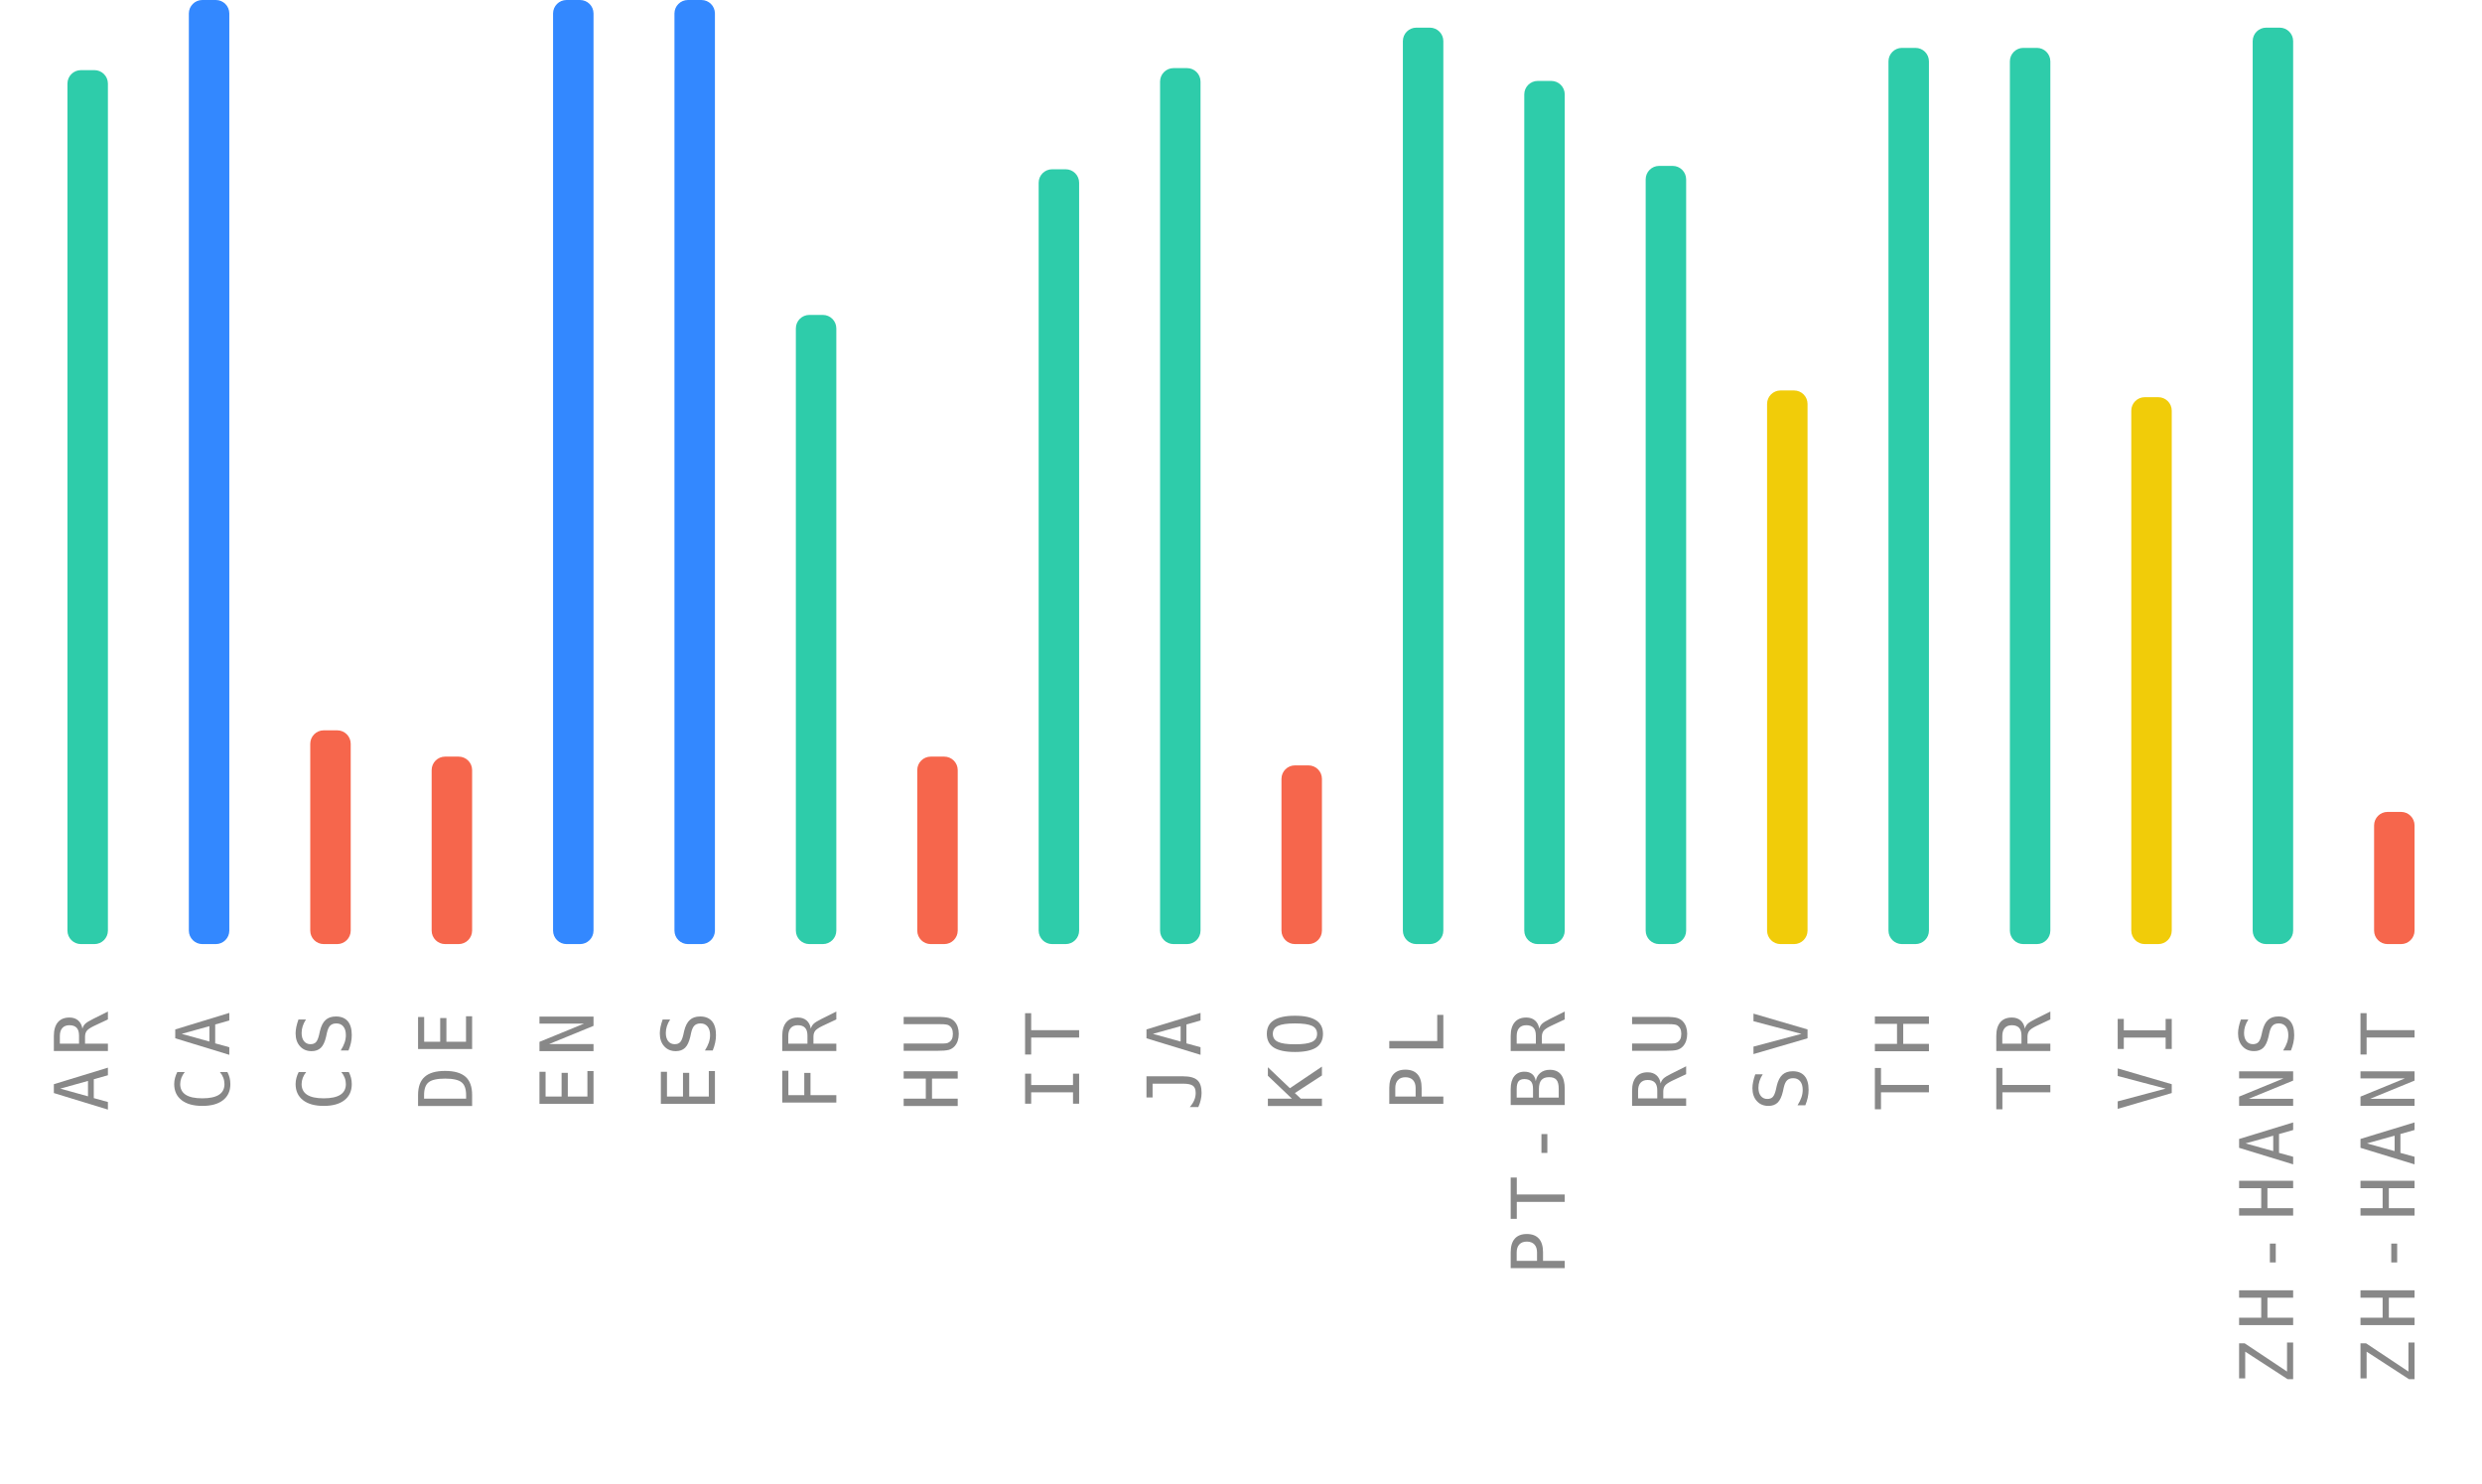
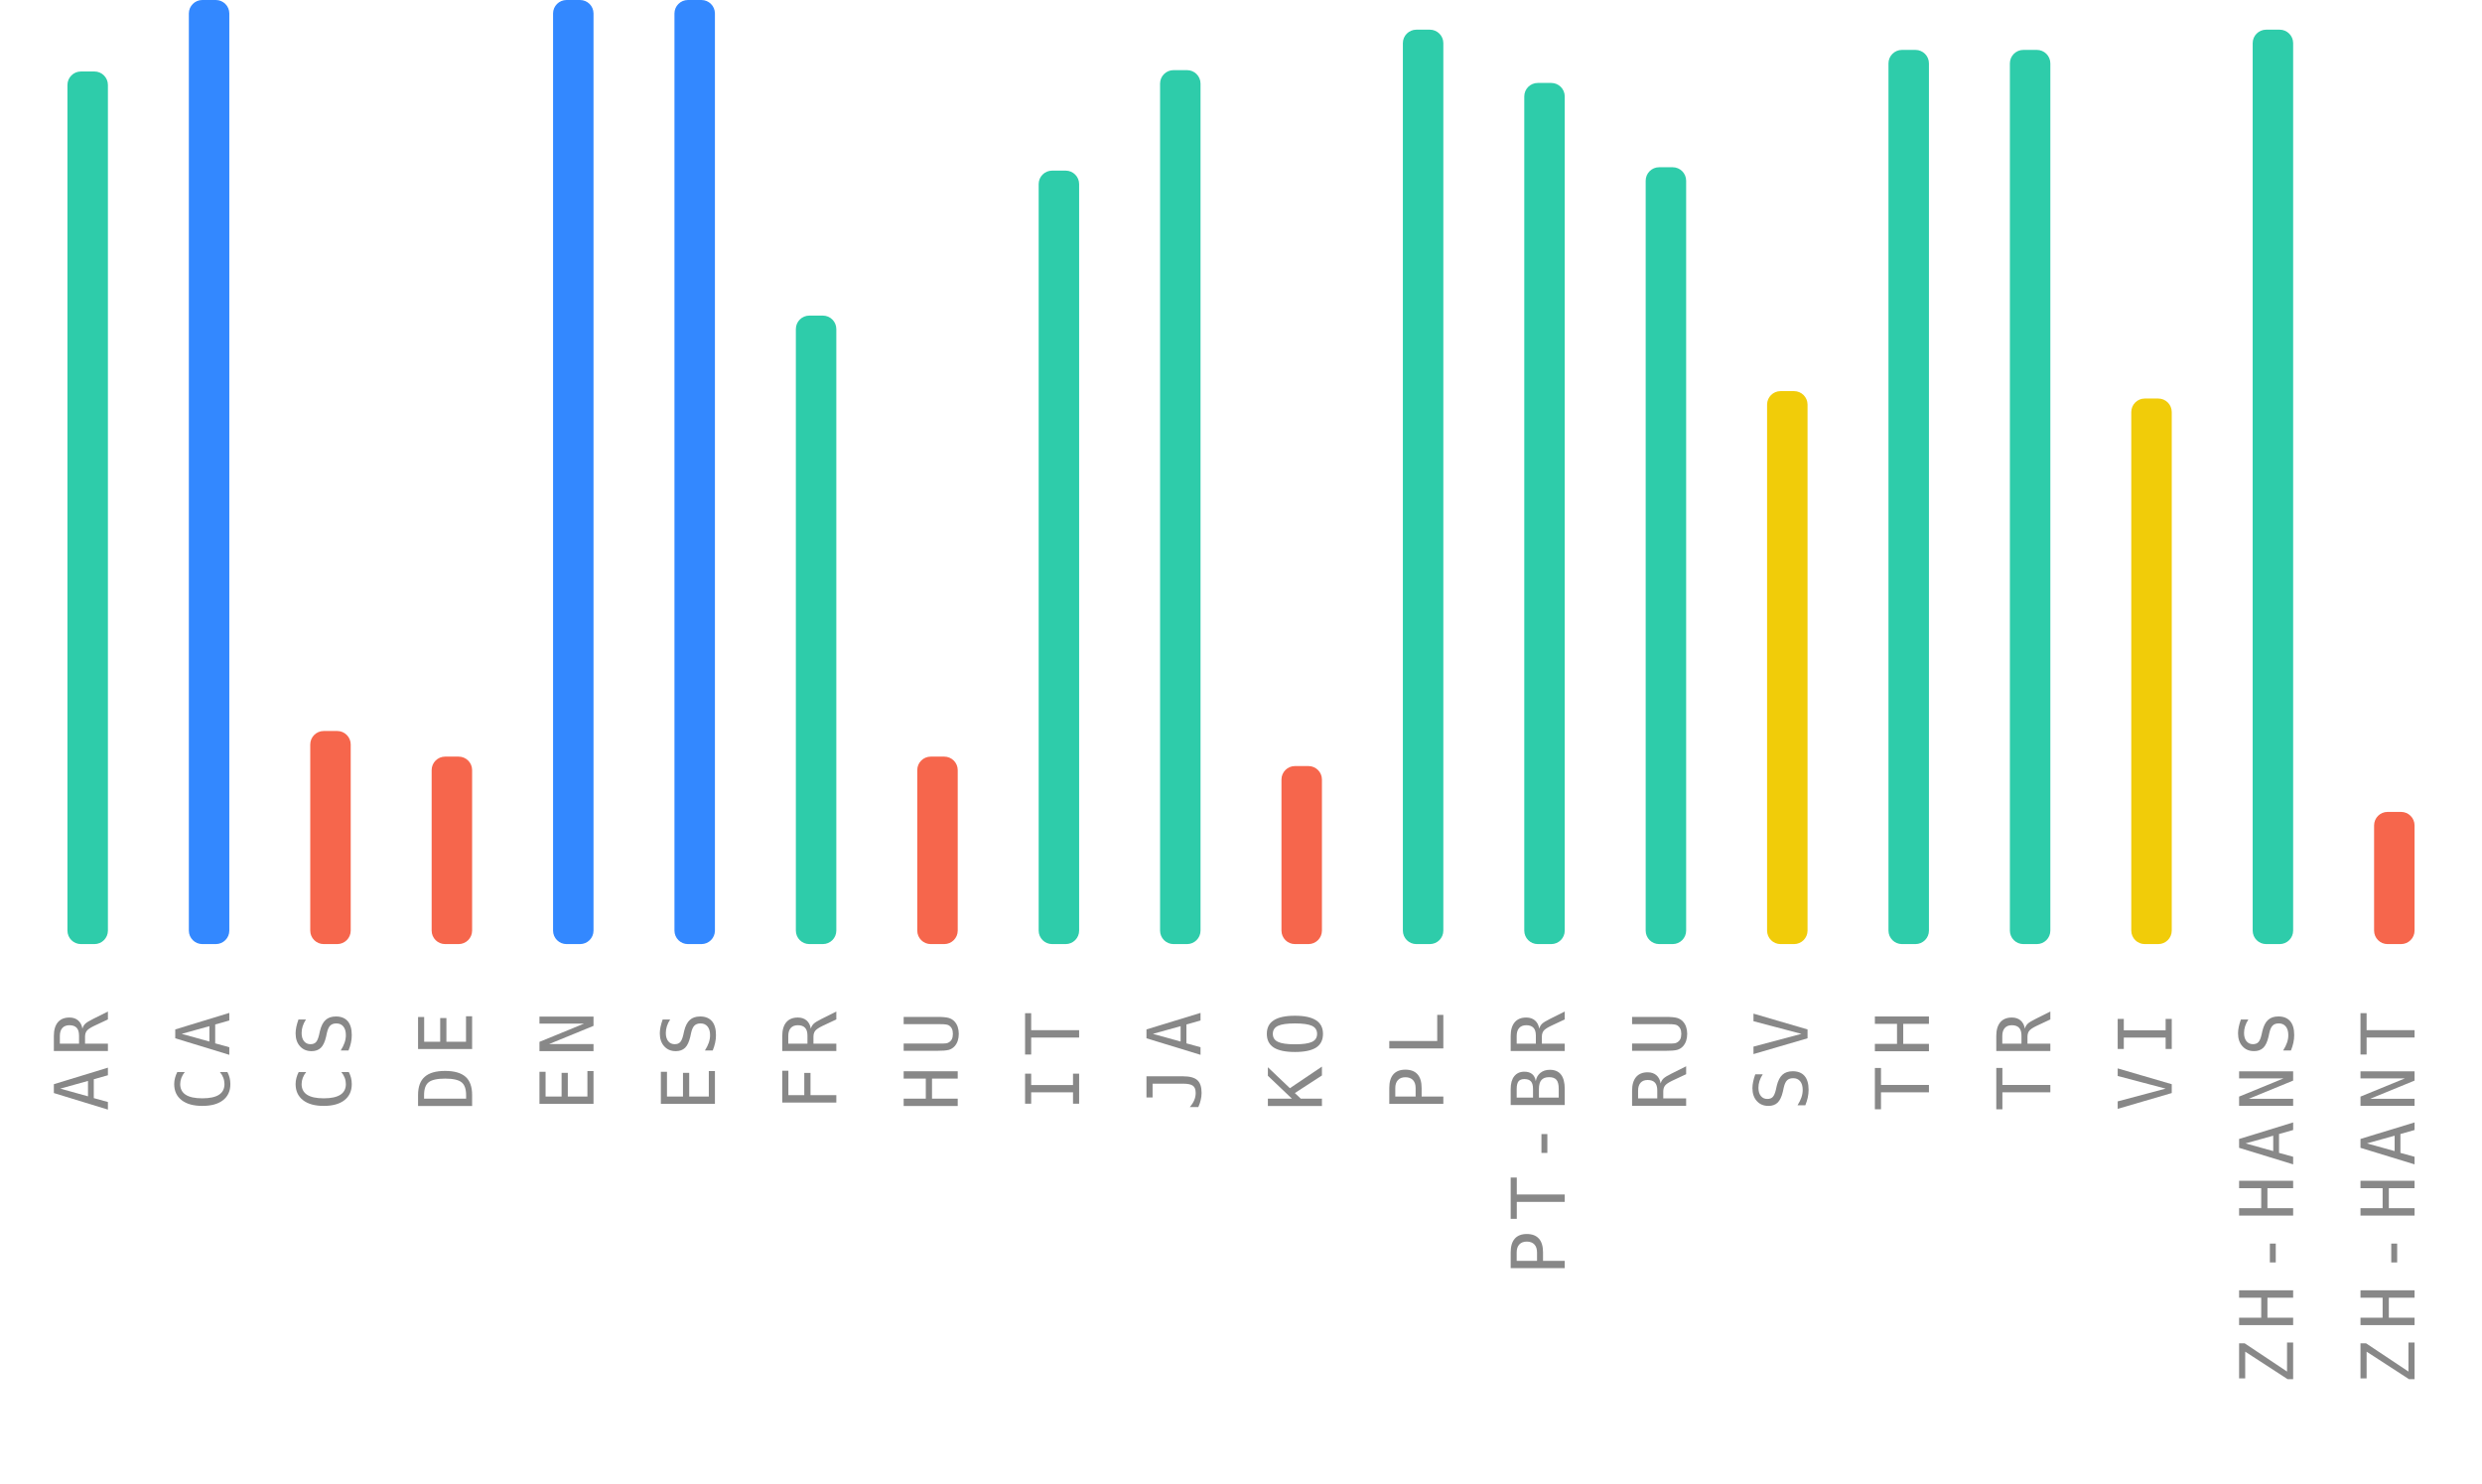
<svg xmlns="http://www.w3.org/2000/svg" width="368" height="220">
  <g>
    <text style="font-size: 11px; font-family: monospace; letter-spacing: 1.5px; fill: #888; text-anchor: end;" x="-150" y="16" transform="rotate(-90)">AR</text>
-     <rect style="fill: #2eccaa;" height="129.6" width="6" rx="2" y="10.4" x="10" />
+     <rect style="fill: #2eccaa;" height="129.4" width="6" rx="2" y="10.6" x="10" />
    <text style="font-size: 11px; font-family: monospace; letter-spacing: 1.5px; fill: #888; text-anchor: end;" x="-150" y="34" transform="rotate(-90)">CA</text>
    <rect style="fill: #3388ff;" height="140" width="6" rx="2" y="0" x="28" />
    <text style="font-size: 11px; font-family: monospace; letter-spacing: 1.5px; fill: #888; text-anchor: end;" x="-150" y="52" transform="rotate(-90)">CS</text>
-     <rect style="fill: #f6664c;" height="31.7" width="6" rx="2" y="108.3" x="46" />
+     <rect style="fill: #f6664c;" height="31.6" width="6" rx="2" y="108.4" x="46" />
    <text style="font-size: 11px; font-family: monospace; letter-spacing: 1.5px; fill: #888; text-anchor: end;" x="-150" y="70" transform="rotate(-90)">DE</text>
    <rect style="fill: #f6664c;" height="27.8" width="6" rx="2" y="112.2" x="64" />
    <text style="font-size: 11px; font-family: monospace; letter-spacing: 1.5px; fill: #888; text-anchor: end;" x="-150" y="88" transform="rotate(-90)">EN</text>
    <rect style="fill: #3388ff;" height="140" width="6" rx="2" y="0" x="82" />
    <text style="font-size: 11px; font-family: monospace; letter-spacing: 1.5px; fill: #888; text-anchor: end;" x="-150" y="106" transform="rotate(-90)">ES</text>
    <rect style="fill: #3388ff;" height="140" width="6" rx="2" y="0" x="100" />
    <text style="font-size: 11px; font-family: monospace; letter-spacing: 1.5px; fill: #888; text-anchor: end;" x="-150" y="124" transform="rotate(-90)">FR</text>
-     <rect style="fill: #2eccaa;" height="93.3" width="6" rx="2" y="46.7" x="118" />
+     <rect style="fill: #2eccaa;" height="93.2" width="6" rx="2" y="46.8" x="118" />
    <text style="font-size: 11px; font-family: monospace; letter-spacing: 1.5px; fill: #888; text-anchor: end;" x="-150" y="142" transform="rotate(-90)">HU</text>
    <rect style="fill: #f6664c;" height="27.8" width="6" rx="2" y="112.2" x="136" />
    <text style="font-size: 11px; font-family: monospace; letter-spacing: 1.5px; fill: #888; text-anchor: end;" x="-150" y="160" transform="rotate(-90)">IT</text>
-     <rect style="fill: #2eccaa;" height="114.9" width="6" rx="2" y="25.1" x="154" />
+     <rect style="fill: #2eccaa;" height="114.7" width="6" rx="2" y="25.3" x="154" />
    <text style="font-size: 11px; font-family: monospace; letter-spacing: 1.5px; fill: #888; text-anchor: end;" x="-150" y="178" transform="rotate(-90)">JA</text>
-     <rect style="fill: #2eccaa;" height="129.9" width="6" rx="2" y="10.1" x="172" />
+     <rect style="fill: #2eccaa;" height="129.6" width="6" rx="2" y="10.4" x="172" />
    <text style="font-size: 11px; font-family: monospace; letter-spacing: 1.5px; fill: #888; text-anchor: end;" x="-150" y="196" transform="rotate(-90)">KO</text>
-     <rect style="fill: #f6664c;" height="26.5" width="6" rx="2" y="113.5" x="190" />
+     <rect style="fill: #f6664c;" height="26.4" width="6" rx="2" y="113.6" x="190" />
    <text style="font-size: 11px; font-family: monospace; letter-spacing: 1.5px; fill: #888; text-anchor: end;" x="-150" y="214" transform="rotate(-90)">PL</text>
-     <rect style="fill: #2eccaa;" height="135.9" width="6" rx="2" y="4.1" x="208" />
+     <rect style="fill: #2eccaa;" height="135.6" width="6" rx="2" y="4.4" x="208" />
    <text style="font-size: 11px; font-family: monospace; letter-spacing: 1.5px; fill: #888; text-anchor: end;" x="-150" y="232" transform="rotate(-90)">PT-BR</text>
-     <rect style="fill: #2eccaa;" height="128" width="6" rx="2" y="12" x="226" />
+     <rect style="fill: #2eccaa;" height="127.7" width="6" rx="2" y="12.3" x="226" />
    <text style="font-size: 11px; font-family: monospace; letter-spacing: 1.5px; fill: #888; text-anchor: end;" x="-150" y="250" transform="rotate(-90)">RU</text>
-     <rect style="fill: #2eccaa;" height="115.4" width="6" rx="2" y="24.6" x="244" />
+     <rect style="fill: #2eccaa;" height="115.2" width="6" rx="2" y="24.8" x="244" />
    <text style="font-size: 11px; font-family: monospace; letter-spacing: 1.5px; fill: #888; text-anchor: end;" x="-150" y="268" transform="rotate(-90)">SV</text>
-     <rect style="fill: #f1cc09;" height="82.1" width="6" rx="2" y="57.9" x="262" />
+     <rect style="fill: #f1cc09;" height="82" width="6" rx="2" y="58" x="262" />
    <text style="font-size: 11px; font-family: monospace; letter-spacing: 1.5px; fill: #888; text-anchor: end;" x="-150" y="286" transform="rotate(-90)">TH</text>
-     <rect style="fill: #2eccaa;" height="132.9" width="6" rx="2" y="7.1" x="280" />
+     <rect style="fill: #2eccaa;" height="132.6" width="6" rx="2" y="7.4" x="280" />
    <text style="font-size: 11px; font-family: monospace; letter-spacing: 1.5px; fill: #888; text-anchor: end;" x="-150" y="304" transform="rotate(-90)">TR</text>
-     <rect style="fill: #2eccaa;" height="132.9" width="6" rx="2" y="7.1" x="298" />
+     <rect style="fill: #2eccaa;" height="132.6" width="6" rx="2" y="7.4" x="298" />
    <text style="font-size: 11px; font-family: monospace; letter-spacing: 1.5px; fill: #888; text-anchor: end;" x="-150" y="322" transform="rotate(-90)">VI</text>
-     <rect style="fill: #f1cc09;" height="81.1" width="6" rx="2" y="58.9" x="316" />
+     <rect style="fill: #f1cc09;" height="80.9" width="6" rx="2" y="59.1" x="316" />
    <text style="font-size: 11px; font-family: monospace; letter-spacing: 1.5px; fill: #888; text-anchor: end;" x="-150" y="340" transform="rotate(-90)">ZH-HANS</text>
-     <rect style="fill: #2eccaa;" height="135.9" width="6" rx="2" y="4.1" x="334" />
+     <rect style="fill: #2eccaa;" height="135.6" width="6" rx="2" y="4.4" x="334" />
    <text style="font-size: 11px; font-family: monospace; letter-spacing: 1.5px; fill: #888; text-anchor: end;" x="-150" y="358" transform="rotate(-90)">ZH-HANT</text>
    <rect style="fill: #f6664c;" height="19.6" width="6" rx="2" y="120.4" x="352" />
  </g>
</svg>
